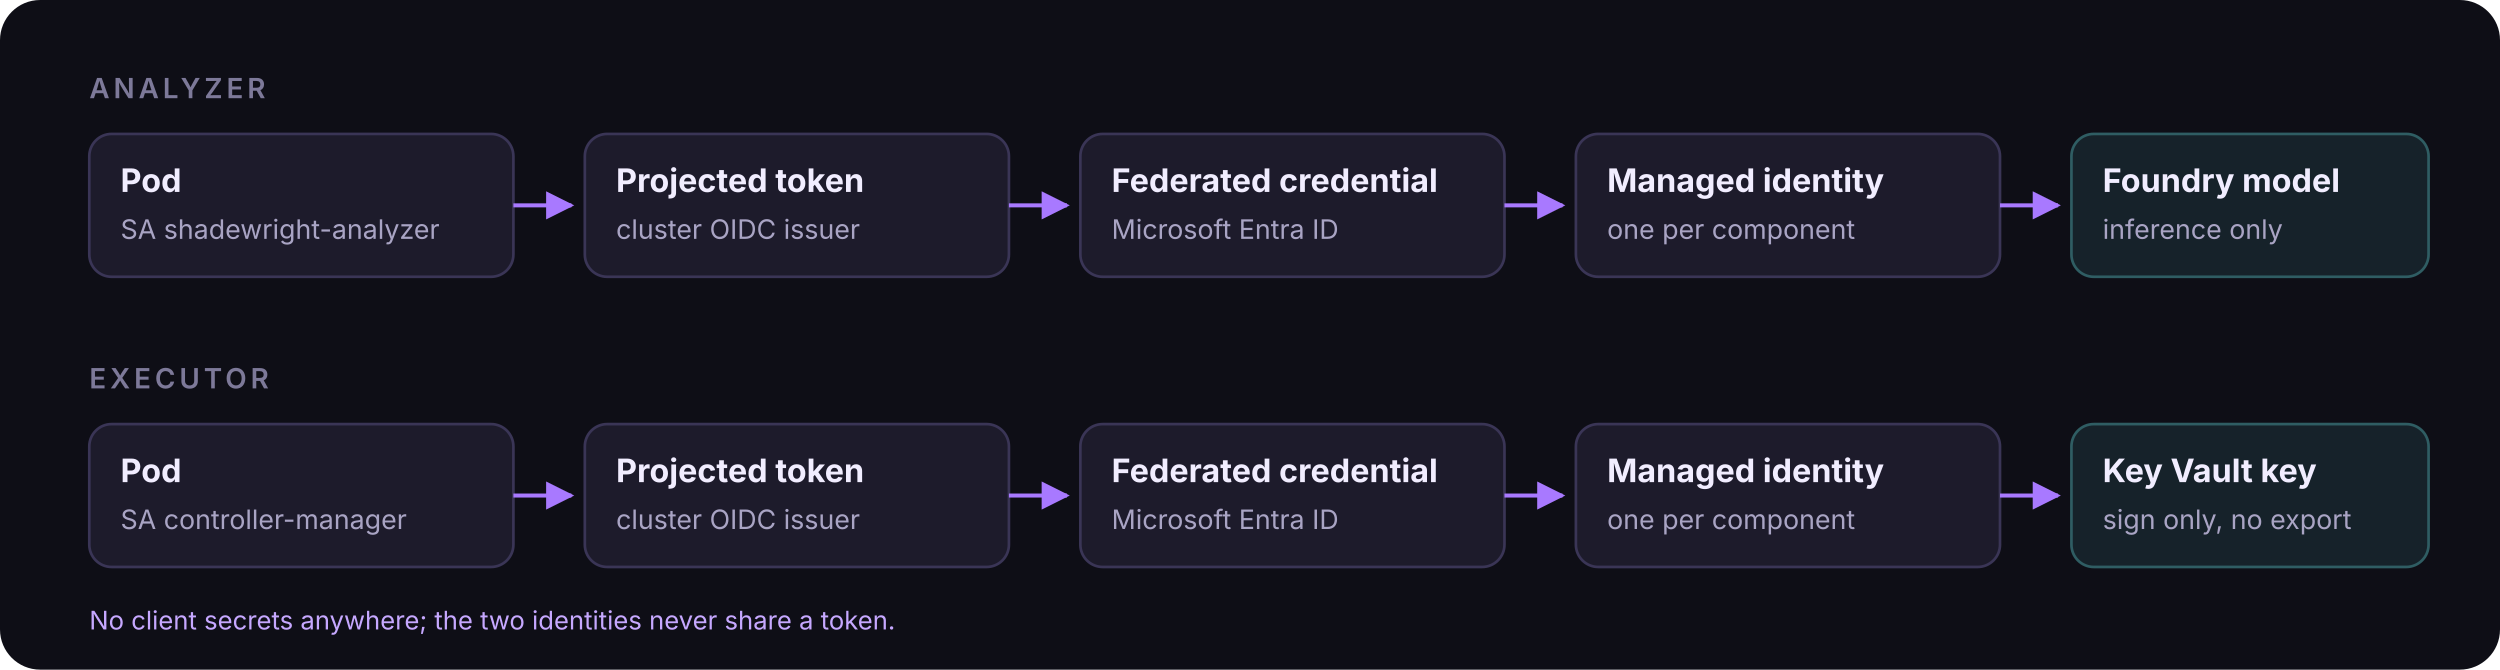
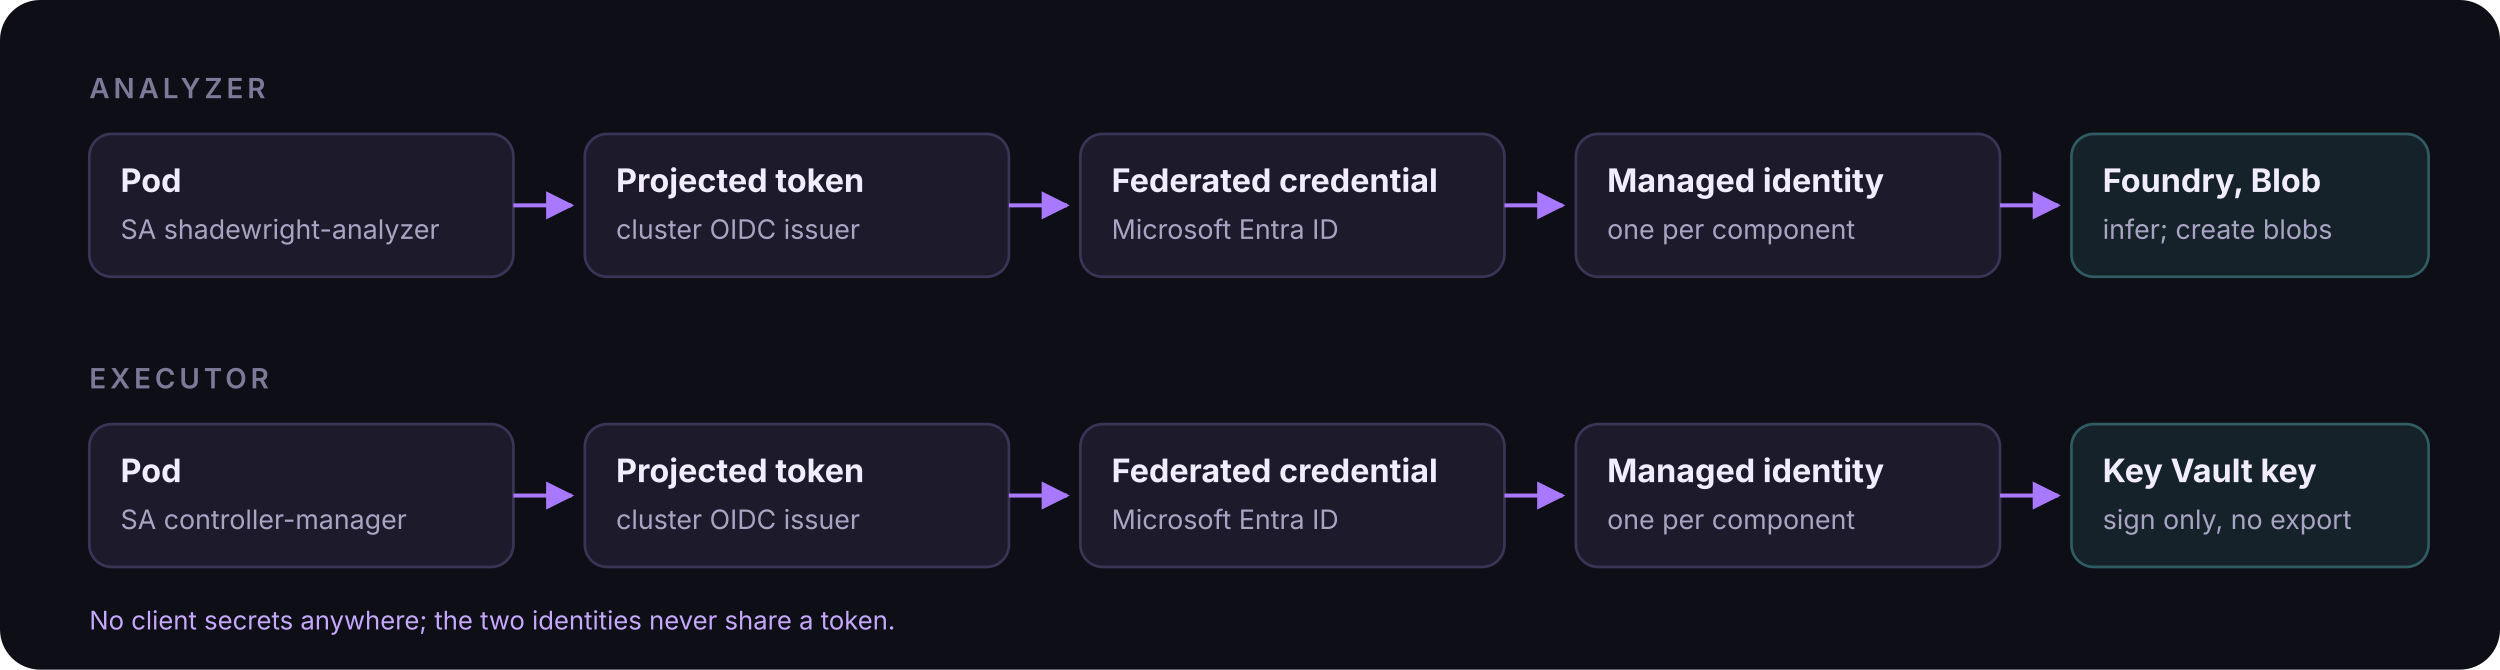
<svg xmlns="http://www.w3.org/2000/svg" viewBox="0 0 1120 300" role="img" aria-labelledby="t d" font-family="Inter, 'Segoe UI', system-ui, -apple-system, sans-serif">
  <defs>
    <marker id="a" viewBox="0 0 10 10" refX="9" refY="5" markerWidth="7" markerHeight="7" orient="auto-start-reverse">
      <path d="M0 0 10 5 0 10z" fill="#a879ff" />
    </marker>
    <linearGradient id="glow" x1="0" y1="0" x2="0" y2="1">
      <stop offset="0" stop-color="#7c24fc" stop-opacity=".35" />
      <stop offset="1" stop-color="#7c24fc" stop-opacity=".08" />
    </linearGradient>
    <style>
      .box{fill:#1d1b2b;stroke:#3a3556;stroke-width:1.2}
      .key{fill:url(#glow);stroke:#7c24fc;stroke-width:1.6}
      .ext{fill:#16222a;stroke:#2f5d63;stroke-width:1.2}
      .h{fill:#f1edff;font-size:14.5px;font-weight:650}
      .s{fill:#a9a4c4;font-size:12px}
      .f{stroke:#a879ff;stroke-width:1.8;fill:none}
      .lbl{fill:#c6a8ff;font-size:11.5px}
      .lanet{fill:#7d7999;font-size:12.5px;font-weight:600;letter-spacing:.14em}
      .bad{fill:#2a1720;stroke:#7a3348;stroke-width:1.2}
      .badt{fill:#ff8fa3;font-size:13px;font-weight:600}
    </style>
  </defs>
  <rect width="1120" height="300" rx="18" fill="#0e0e16" />
  <text class="lanet" x="40" y="44">ANALYZER</text>
  <text class="lanet" x="40" y="174">EXECUTOR</text>
  <rect class="box" x="40" y="60" width="190" height="64" rx="10" />
  <text class="h" x="54" y="86">Pod</text>
  <text class="s" x="54" y="107">SA shadewright-analyzer</text>
  <rect class="box" x="262" y="60" width="190" height="64" rx="10" />
  <text class="h" x="276" y="86">Projected token</text>
  <text class="s" x="276" y="107">cluster OIDC issuer</text>
  <rect class="box" x="484" y="60" width="190" height="64" rx="10" />
  <text class="h" x="498" y="86">Federated credential</text>
  <text class="s" x="498" y="107">Microsoft Entra ID</text>
  <rect class="box" x="706" y="60" width="190" height="64" rx="10" />
  <text class="h" x="720" y="86">Managed identity</text>
  <text class="s" x="720" y="107">one per component</text>
  <rect class="ext" x="928" y="60" width="160" height="64" rx="10" />
-   <text class="h" x="942" y="86">Foundry model</text>
-   <text class="s" x="942" y="107">inference only</text>
+   <text class="h" x="942" y="86">Foundry, Blob</text>
+   <text class="s" x="942" y="107">infer; create blobs</text>
  <path class="f" d="M230 92H256" marker-end="url(#a)" />
  <path class="f" d="M452 92H478" marker-end="url(#a)" />
  <path class="f" d="M674 92H700" marker-end="url(#a)" />
  <path class="f" d="M896 92H922" marker-end="url(#a)" />
  <rect class="box" x="40" y="190" width="190" height="64" rx="10" />
  <text class="h" x="54" y="216">Pod</text>
  <text class="s" x="54" y="237">SA controller-manager</text>
  <rect class="box" x="262" y="190" width="190" height="64" rx="10" />
  <text class="h" x="276" y="216">Projected token</text>
  <text class="s" x="276" y="237">cluster OIDC issuer</text>
  <rect class="box" x="484" y="190" width="190" height="64" rx="10" />
  <text class="h" x="498" y="216">Federated credential</text>
  <text class="s" x="498" y="237">Microsoft Entra ID</text>
  <rect class="box" x="706" y="190" width="190" height="64" rx="10" />
  <text class="h" x="720" y="216">Managed identity</text>
  <text class="s" x="720" y="237">one per component</text>
  <rect class="ext" x="928" y="190" width="160" height="64" rx="10" />
  <text class="h" x="942" y="216">Key Vault key</text>
  <text class="s" x="942" y="237">sign only, no export</text>
  <path class="f" d="M230 222H256" marker-end="url(#a)" />
  <path class="f" d="M452 222H478" marker-end="url(#a)" />
  <path class="f" d="M674 222H700" marker-end="url(#a)" />
  <path class="f" d="M896 222H922" marker-end="url(#a)" />
  <text class="lbl" x="40" y="282">No client secrets anywhere; the two identities never share a token.</text>
</svg>
